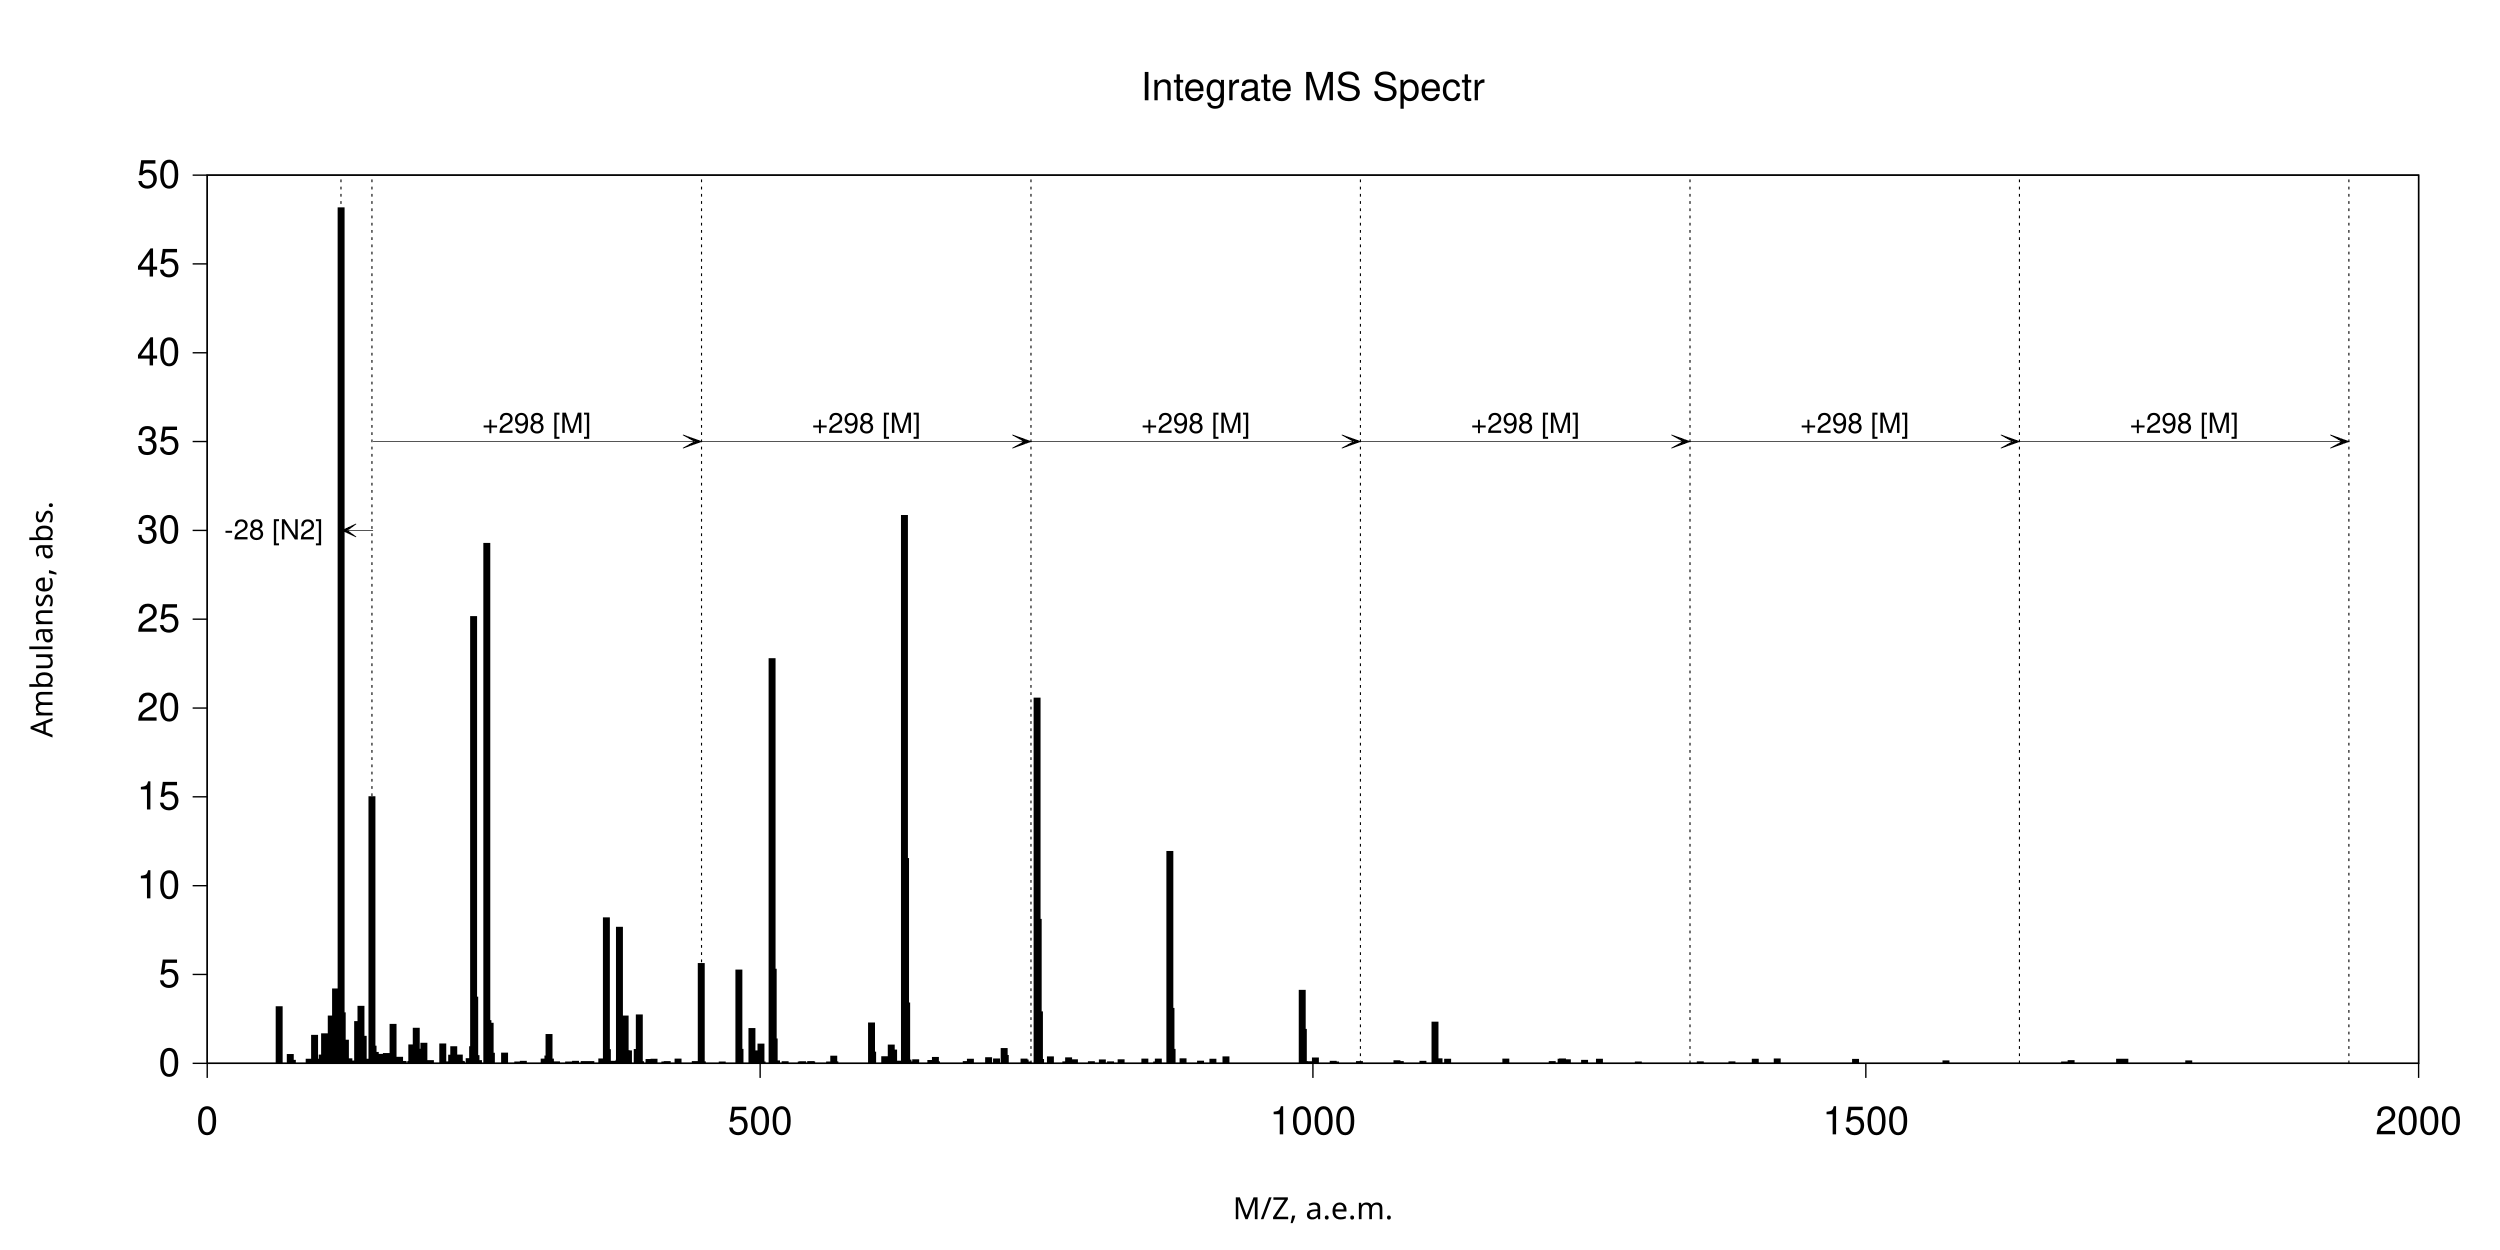
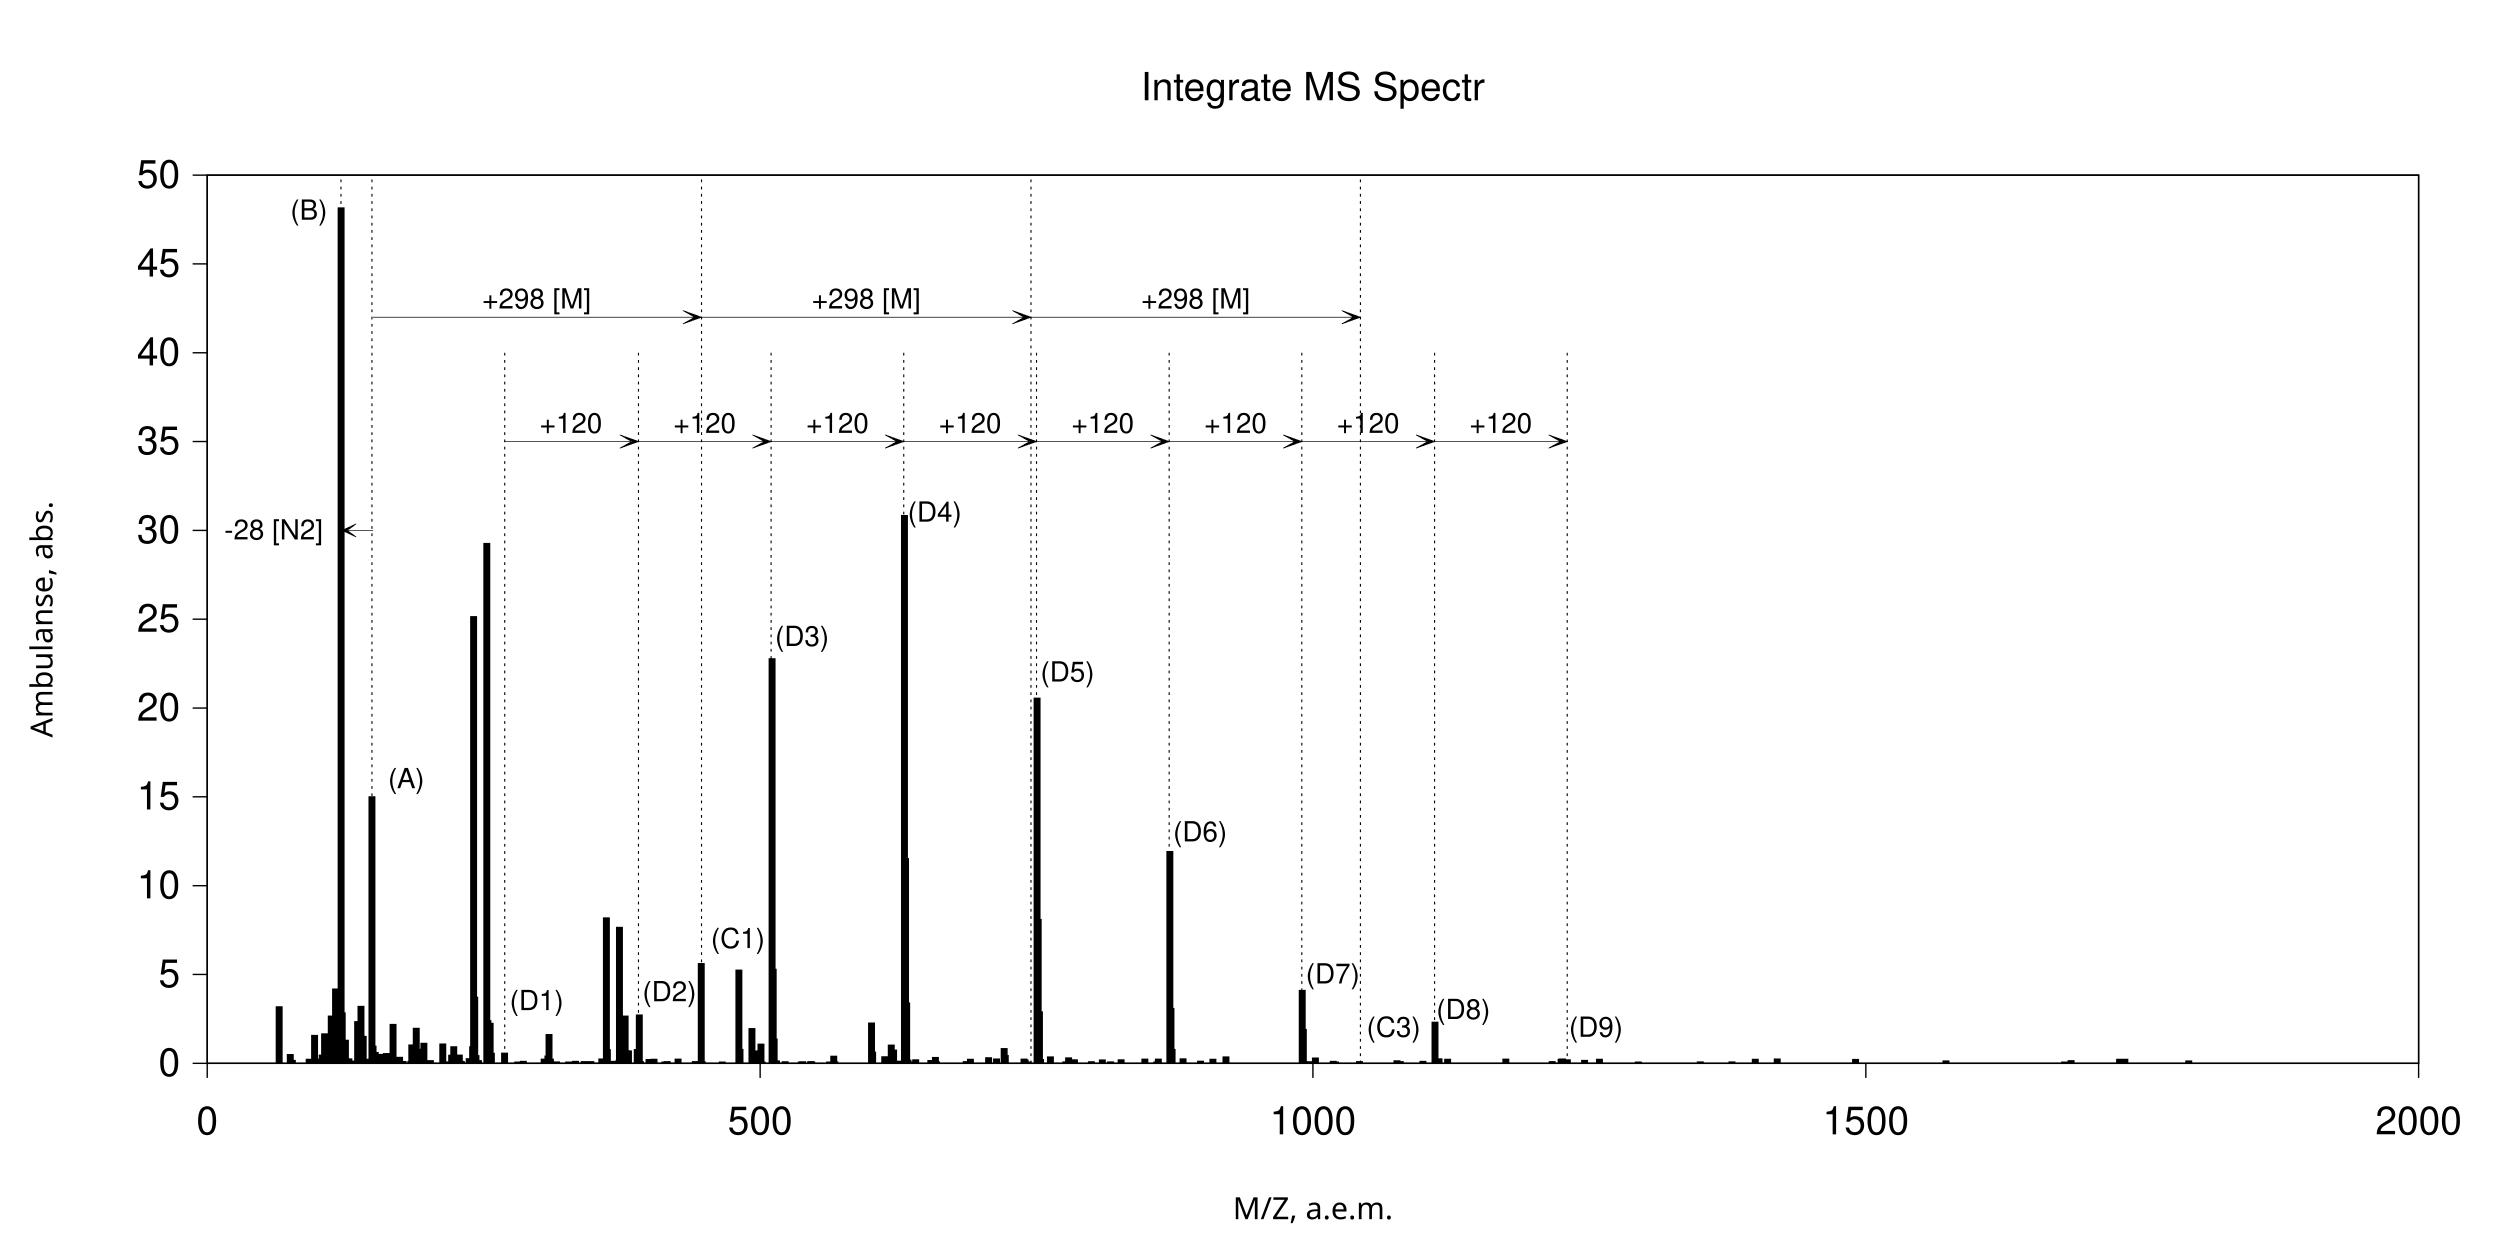
<svg xmlns="http://www.w3.org/2000/svg" xmlns:xlink="http://www.w3.org/1999/xlink" width="1800" height="900" viewBox="0 0 1800 900">
  <g id="gnuplot_canvas">
    <rect x="0" y="0" width="1800" height="900" fill="none" />
    <defs>
      <circle id="gpDot" r="0.5" stroke-width="0.5" />
      <path id="gpPt0" stroke-width="0.095" stroke="currentColor" d="M-1,0 h2 M0,-1 v2" />
      <path id="gpPt1" stroke-width="0.095" stroke="currentColor" d="M-1,-1 L1,1 M1,-1 L-1,1" />
      <path id="gpPt2" stroke-width="0.095" stroke="currentColor" d="M-1,0 L1,0 M0,-1 L0,1 M-1,-1 L1,1 M-1,1 L1,-1" />
      <rect id="gpPt3" stroke-width="0.095" stroke="currentColor" x="-1" y="-1" width="2" height="2" />
      <rect id="gpPt4" stroke-width="0.095" stroke="currentColor" fill="currentColor" x="-1" y="-1" width="2" height="2" />
      <circle id="gpPt5" stroke-width="0.095" stroke="currentColor" cx="0" cy="0" r="1" />
      <use xlink:href="#gpPt5" id="gpPt6" fill="currentColor" stroke="none" />
      <path id="gpPt7" stroke-width="0.095" stroke="currentColor" d="M0,-1.33 L-1.33,0.67 L1.33,0.67 z" />
      <use xlink:href="#gpPt7" id="gpPt8" fill="currentColor" stroke="none" />
      <use xlink:href="#gpPt7" id="gpPt9" stroke="currentColor" transform="rotate(180)" />
      <use xlink:href="#gpPt9" id="gpPt10" fill="currentColor" stroke="none" />
      <use xlink:href="#gpPt3" id="gpPt11" stroke="currentColor" transform="rotate(45)" />
      <use xlink:href="#gpPt11" id="gpPt12" fill="currentColor" stroke="none" />
      <path id="gpPt13" stroke-width="0.095" stroke="currentColor" d="M0,1.330 L1.265,0.411 L0.782,-1.067 L-0.782,-1.076 L-1.265,0.411 z" />
      <use xlink:href="#gpPt13" id="gpPt14" fill="currentColor" stroke="none" />
      <filter id="textbox" filterUnits="objectBoundingBox" x="0" y="0" height="1" width="1">
        <feFlood flood-color="white" flood-opacity="1" result="bgnd" />
        <feComposite in="SourceGraphic" in2="bgnd" operator="atop" />
      </filter>
      <filter id="greybox" filterUnits="objectBoundingBox" x="0" y="0" height="1" width="1">
        <feFlood flood-color="lightgrey" flood-opacity="1" result="grey" />
        <feComposite in="SourceGraphic" in2="grey" operator="atop" />
      </filter>
    </defs>
    <g fill="none" color="white" stroke="currentColor" stroke-width="1.00" stroke-linecap="butt" stroke-linejoin="miter">
</g>
    <g fill="none" color="black" stroke="currentColor" stroke-width="1.00" stroke-linecap="butt" stroke-linejoin="miter">
      <path stroke="black" d="M149.2,765.6 L138.7,765.6  " />
      <g transform="translate(129.7,774.7)" stroke="none" fill="black" font-family="Helvetica" font-size="28.00" text-anchor="end">
        <text>
          <tspan font-family="Helvetica"> 0</tspan>
        </text>
      </g>
    </g>
    <g fill="none" color="black" stroke="currentColor" stroke-width="1.00" stroke-linecap="butt" stroke-linejoin="miter">
      <path stroke="black" d="M149.2,701.6 L138.7,701.6  " />
      <g transform="translate(129.7,710.7)" stroke="none" fill="black" font-family="Helvetica" font-size="28.00" text-anchor="end">
        <text>
          <tspan font-family="Helvetica"> 5</tspan>
        </text>
      </g>
    </g>
    <g fill="none" color="black" stroke="currentColor" stroke-width="1.00" stroke-linecap="butt" stroke-linejoin="miter">
      <path stroke="black" d="M149.2,637.7 L138.7,637.7  " />
      <g transform="translate(129.7,646.8)" stroke="none" fill="black" font-family="Helvetica" font-size="28.00" text-anchor="end">
        <text>
          <tspan font-family="Helvetica"> 10</tspan>
        </text>
      </g>
    </g>
    <g fill="none" color="black" stroke="currentColor" stroke-width="1.00" stroke-linecap="butt" stroke-linejoin="miter">
      <path stroke="black" d="M149.2,573.7 L138.7,573.7  " />
      <g transform="translate(129.7,582.8)" stroke="none" fill="black" font-family="Helvetica" font-size="28.00" text-anchor="end">
        <text>
          <tspan font-family="Helvetica"> 15</tspan>
        </text>
      </g>
    </g>
    <g fill="none" color="black" stroke="currentColor" stroke-width="1.00" stroke-linecap="butt" stroke-linejoin="miter">
      <path stroke="black" d="M149.2,509.8 L138.7,509.8  " />
      <g transform="translate(129.7,518.9)" stroke="none" fill="black" font-family="Helvetica" font-size="28.00" text-anchor="end">
        <text>
          <tspan font-family="Helvetica"> 20</tspan>
        </text>
      </g>
    </g>
    <g fill="none" color="black" stroke="currentColor" stroke-width="1.00" stroke-linecap="butt" stroke-linejoin="miter">
      <path stroke="black" d="M149.2,445.8 L138.7,445.8  " />
      <g transform="translate(129.7,454.9)" stroke="none" fill="black" font-family="Helvetica" font-size="28.00" text-anchor="end">
        <text>
          <tspan font-family="Helvetica"> 25</tspan>
        </text>
      </g>
    </g>
    <g fill="none" color="black" stroke="currentColor" stroke-width="1.00" stroke-linecap="butt" stroke-linejoin="miter">
      <path stroke="black" d="M149.2,381.9 L138.7,381.9  " />
      <g transform="translate(129.7,391.0)" stroke="none" fill="black" font-family="Helvetica" font-size="28.00" text-anchor="end">
        <text>
          <tspan font-family="Helvetica"> 30</tspan>
        </text>
      </g>
    </g>
    <g fill="none" color="black" stroke="currentColor" stroke-width="1.00" stroke-linecap="butt" stroke-linejoin="miter">
      <path stroke="black" d="M149.2,317.9 L138.7,317.9  " />
      <g transform="translate(129.7,327.0)" stroke="none" fill="black" font-family="Helvetica" font-size="28.00" text-anchor="end">
        <text>
          <tspan font-family="Helvetica"> 35</tspan>
        </text>
      </g>
    </g>
    <g fill="none" color="black" stroke="currentColor" stroke-width="1.00" stroke-linecap="butt" stroke-linejoin="miter">
      <path stroke="black" d="M149.2,254.0 L138.7,254.0  " />
      <g transform="translate(129.7,263.1)" stroke="none" fill="black" font-family="Helvetica" font-size="28.00" text-anchor="end">
        <text>
          <tspan font-family="Helvetica"> 40</tspan>
        </text>
      </g>
    </g>
    <g fill="none" color="black" stroke="currentColor" stroke-width="1.00" stroke-linecap="butt" stroke-linejoin="miter">
      <path stroke="black" d="M149.2,190.0 L138.7,190.0  " />
      <g transform="translate(129.7,199.1)" stroke="none" fill="black" font-family="Helvetica" font-size="28.00" text-anchor="end">
        <text>
          <tspan font-family="Helvetica"> 45</tspan>
        </text>
      </g>
    </g>
    <g fill="none" color="black" stroke="currentColor" stroke-width="1.00" stroke-linecap="butt" stroke-linejoin="miter">
      <path stroke="black" d="M149.2,126.1 L138.7,126.1  " />
      <g transform="translate(129.7,135.2)" stroke="none" fill="black" font-family="Helvetica" font-size="28.00" text-anchor="end">
        <text>
          <tspan font-family="Helvetica"> 50</tspan>
        </text>
      </g>
    </g>
    <g fill="none" color="black" stroke="currentColor" stroke-width="1.00" stroke-linecap="butt" stroke-linejoin="miter">
      <path stroke="black" d="M149.2,765.6 L149.2,776.1  " />
      <g transform="translate(149.2,816.7)" stroke="none" fill="black" font-family="Helvetica" font-size="28.00" text-anchor="middle">
        <text>
          <tspan font-family="Helvetica"> 0</tspan>
        </text>
      </g>
    </g>
    <g fill="none" color="black" stroke="currentColor" stroke-width="1.00" stroke-linecap="butt" stroke-linejoin="miter">
      <path stroke="black" d="M547.3,765.6 L547.3,776.1  " />
      <g transform="translate(547.3,816.7)" stroke="none" fill="black" font-family="Helvetica" font-size="28.00" text-anchor="middle">
        <text>
          <tspan font-family="Helvetica"> 500</tspan>
        </text>
      </g>
    </g>
    <g fill="none" color="black" stroke="currentColor" stroke-width="1.00" stroke-linecap="butt" stroke-linejoin="miter">
      <path stroke="black" d="M945.3,765.6 L945.3,776.1  " />
      <g transform="translate(945.3,816.7)" stroke="none" fill="black" font-family="Helvetica" font-size="28.00" text-anchor="middle">
        <text>
          <tspan font-family="Helvetica"> 1000</tspan>
        </text>
      </g>
    </g>
    <g fill="none" color="black" stroke="currentColor" stroke-width="1.00" stroke-linecap="butt" stroke-linejoin="miter">
      <path stroke="black" d="M1343.4,765.6 L1343.4,776.1  " />
      <g transform="translate(1343.4,816.7)" stroke="none" fill="black" font-family="Helvetica" font-size="28.00" text-anchor="middle">
        <text>
          <tspan font-family="Helvetica"> 1500</tspan>
        </text>
      </g>
    </g>
    <g fill="none" color="black" stroke="currentColor" stroke-width="1.00" stroke-linecap="butt" stroke-linejoin="miter">
      <path stroke="black" d="M1741.4,765.6 L1741.4,776.1  " />
      <g transform="translate(1741.4,816.7)" stroke="none" fill="black" font-family="Helvetica" font-size="28.00" text-anchor="middle">
        <text>
          <tspan font-family="Helvetica"> 2000</tspan>
        </text>
      </g>
    </g>
    <g fill="none" color="black" stroke="currentColor" stroke-width="1.00" stroke-linecap="butt" stroke-linejoin="miter">
</g>
    <g fill="none" color="black" stroke="currentColor" stroke-width="1.00" stroke-linecap="butt" stroke-linejoin="miter">
      <path stroke="black" d="M149.2,126.1 L149.2,765.6 L1741.4,765.6 L1741.4,126.1 L149.2,126.1 Z  " />
+       <g transform="translate(222.4,158.2)" stroke="none" fill="black" font-family="Helvetica" font-size="20.00" text-anchor="middle">
+         <text>
+           <tspan font-family="Helvetica">(B)</tspan>
+         </text>
+       </g>
+       <g transform="translate(292.5,567.5)" stroke="none" fill="black" font-family="Helvetica" font-size="20.00" text-anchor="middle">
+         <text>
+           <tspan font-family="Helvetica">(A)</tspan>
+         </text>
+       </g>
+       <g transform="translate(531.3,682.6)" stroke="none" fill="black" font-family="Helvetica" font-size="20.00" text-anchor="middle">
+         <text>
+           <tspan font-family="Helvetica">(C1)</tspan>
+         </text>
+       </g>
+       <g transform="translate(1003.4,746.5)" stroke="none" fill="black" font-family="Helvetica" font-size="20.00" text-anchor="middle">
+         <text>
+           <tspan font-family="Helvetica">(C3)</tspan>
+         </text>
+       </g>
+       <g transform="translate(386.4,727.3)" stroke="none" fill="black" font-family="Helvetica" font-size="20.00" text-anchor="middle">
+         <text>
+           <tspan font-family="Helvetica">(D1)</tspan>
+         </text>
+       </g>
+       <g transform="translate(482.0,720.9)" stroke="none" fill="black" font-family="Helvetica" font-size="20.00" text-anchor="middle">
+         <text>
+           <tspan font-family="Helvetica">(D2)</tspan>
+         </text>
+       </g>
+       <g transform="translate(577.5,465.1)" stroke="none" fill="black" font-family="Helvetica" font-size="20.00" text-anchor="middle">
+         <text>
+           <tspan font-family="Helvetica">(D3)</tspan>
+         </text>
+       </g>
+       <g transform="translate(673.0,375.6)" stroke="none" fill="black" font-family="Helvetica" font-size="20.00" text-anchor="middle">
+         <text>
+           <tspan font-family="Helvetica">(D4)</tspan>
+         </text>
+       </g>
+       <g transform="translate(768.6,490.7)" stroke="none" fill="black" font-family="Helvetica" font-size="20.00" text-anchor="middle">
+         <text>
+           <tspan font-family="Helvetica">(D5)</tspan>
+         </text>
+       </g>
+       <g transform="translate(864.1,605.8)" stroke="none" fill="black" font-family="Helvetica" font-size="20.00" text-anchor="middle">
+         <text>
+           <tspan font-family="Helvetica">(D6)</tspan>
+         </text>
+       </g>
+       <g transform="translate(959.6,708.1)" stroke="none" fill="black" font-family="Helvetica" font-size="20.00" text-anchor="middle">
+         <text>
+           <tspan font-family="Helvetica">(D7)</tspan>
+         </text>
+       </g>
+       <g transform="translate(1053.6,733.7)" stroke="none" fill="black" font-family="Helvetica" font-size="20.00" text-anchor="middle">
+         <text>
+           <tspan font-family="Helvetica">(D8)</tspan>
+         </text>
+       </g>
+       <g transform="translate(1149.1,746.5)" stroke="none" fill="black" font-family="Helvetica" font-size="20.00" text-anchor="middle">
+         <text>
+           <tspan font-family="Helvetica">(D9)</tspan>
+         </text>
+       </g>
+       <g transform="translate(411.1,311.7)" stroke="none" fill="black" font-family="Helvetica" font-size="20.00" text-anchor="middle">
+         <text>
+           <tspan font-family="Helvetica">+120</tspan>
+         </text>
+       </g>
+       <g transform="translate(507.4,311.7)" stroke="none" fill="black" font-family="Helvetica" font-size="20.00" text-anchor="middle">
+         <text>
+           <tspan font-family="Helvetica">+120</tspan>
+         </text>
+       </g>
+       <g transform="translate(603.0,311.7)" stroke="none" fill="black" font-family="Helvetica" font-size="20.00" text-anchor="middle">
+         <text>
+           <tspan font-family="Helvetica">+120</tspan>
+         </text>
+       </g>
+       <g transform="translate(698.5,311.7)" stroke="none" fill="black" font-family="Helvetica" font-size="20.00" text-anchor="middle">
+         <text>
+           <tspan font-family="Helvetica">+120</tspan>
+         </text>
+       </g>
+       <g transform="translate(794.0,311.7)" stroke="none" fill="black" font-family="Helvetica" font-size="20.00" text-anchor="middle">
+         <text>
+           <tspan font-family="Helvetica">+120</tspan>
+         </text>
+       </g>
+       <g transform="translate(889.6,311.7)" stroke="none" fill="black" font-family="Helvetica" font-size="20.00" text-anchor="middle">
+         <text>
+           <tspan font-family="Helvetica">+120</tspan>
+         </text>
+       </g>
+       <g transform="translate(985.1,311.7)" stroke="none" fill="black" font-family="Helvetica" font-size="20.00" text-anchor="middle">
+         <text>
+           <tspan font-family="Helvetica">+120</tspan>
+         </text>
+       </g>
+       <g transform="translate(1080.6,311.7)" stroke="none" fill="black" font-family="Helvetica" font-size="20.00" text-anchor="middle">
+         <text>
+           <tspan font-family="Helvetica">+120</tspan>
+         </text>
+       </g>
      <g transform="translate(197.0,388.4)" stroke="none" fill="black" font-family="Helvetica" font-size="20.00" text-anchor="middle">
        <text>
          <tspan font-family="Helvetica">-28 [N2]</tspan>
        </text>
      </g>
-       <g transform="translate(386.4,311.7)" stroke="none" fill="black" font-family="Helvetica" font-size="20.00" text-anchor="middle">
+       <g transform="translate(386.4,222.1)" stroke="none" fill="black" font-family="Helvetica" font-size="20.00" text-anchor="middle">
        <text>
          <tspan font-family="Helvetica">+298 [M]</tspan>
        </text>
      </g>
-       <g transform="translate(623.7,311.7)" stroke="none" fill="black" font-family="Helvetica" font-size="20.00" text-anchor="middle">
+       <g transform="translate(623.7,222.1)" stroke="none" fill="black" font-family="Helvetica" font-size="20.00" text-anchor="middle">
        <text>
          <tspan font-family="Helvetica">+298 [M]</tspan>
        </text>
      </g>
-       <g transform="translate(860.9,311.7)" stroke="none" fill="black" font-family="Helvetica" font-size="20.00" text-anchor="middle">
+       <g transform="translate(860.9,222.1)" stroke="none" fill="black" font-family="Helvetica" font-size="20.00" text-anchor="middle">
        <text>
          <tspan font-family="Helvetica">+298 [M]</tspan>
        </text>
      </g>
-       <g transform="translate(1098.2,311.7)" stroke="none" fill="black" font-family="Helvetica" font-size="20.00" text-anchor="middle">
-         <text>
-           <tspan font-family="Helvetica">+298 [M]</tspan>
-         </text>
-       </g>
-       <g transform="translate(1335.4,311.7)" stroke="none" fill="black" font-family="Helvetica" font-size="20.00" text-anchor="middle">
-         <text>
-           <tspan font-family="Helvetica">+298 [M]</tspan>
-         </text>
-       </g>
-       <g transform="translate(1572.6,311.7)" stroke="none" fill="black" font-family="Helvetica" font-size="20.00" text-anchor="middle">
-         <text>
-           <tspan font-family="Helvetica">+298 [M]</tspan>
-         </text>
-       </g>
    </g>
    <g fill="none" color="black" stroke="black" stroke-width="0.80" stroke-linecap="butt" stroke-linejoin="miter">
</g>
    <g fill="none" color="black" stroke="currentColor" stroke-width="0.80" stroke-linecap="butt" stroke-linejoin="miter">
      <path stroke="black" stroke-dasharray="2.0,3.2" d="M245.5,765.6 L245.5,126.1  " />
    </g>
    <g fill="none" color="black" stroke="currentColor" stroke-width="0.80" stroke-linecap="butt" stroke-linejoin="miter">
      <path stroke="black" stroke-dasharray="2.0,3.2" d="M267.8,765.6 L267.8,126.1  " />
    </g>
    <g fill="none" color="black" stroke="currentColor" stroke-width="0.80" stroke-linecap="butt" stroke-linejoin="miter">
      <path stroke="black" stroke-dasharray="2.0,3.2" d="M505.1,765.6 L505.1,126.1  " />
    </g>
    <g fill="none" color="black" stroke="currentColor" stroke-width="0.80" stroke-linecap="butt" stroke-linejoin="miter">
      <path stroke="black" stroke-dasharray="2.0,3.2" d="M742.3,765.6 L742.3,126.1  " />
    </g>
    <g fill="none" color="black" stroke="currentColor" stroke-width="0.80" stroke-linecap="butt" stroke-linejoin="miter">
      <path stroke="black" stroke-dasharray="2.0,3.2" d="M979.5,765.6 L979.5,126.1  " />
    </g>
    <g fill="none" color="black" stroke="currentColor" stroke-width="0.80" stroke-linecap="butt" stroke-linejoin="miter">
-       <path stroke="black" stroke-dasharray="2.0,3.2" d="M1216.8,765.6 L1216.8,126.1  " />
-     </g>
-     <g fill="none" color="black" stroke="currentColor" stroke-width="0.80" stroke-linecap="butt" stroke-linejoin="miter">
-       <path stroke="black" stroke-dasharray="2.0,3.2" d="M1454.0,765.6 L1454.0,126.1  " />
-     </g>
-     <g fill="none" color="black" stroke="currentColor" stroke-width="0.80" stroke-linecap="butt" stroke-linejoin="miter">
-       <path stroke="black" stroke-dasharray="2.0,3.2" d="M1691.2,765.6 L1691.2,126.1  " />
+       <path stroke="black" stroke-dasharray="2.0,3.2" d="M363.4,765.6 L363.4,254.0  " />
+     </g>
+     <g fill="none" color="black" stroke="currentColor" stroke-width="0.80" stroke-linecap="butt" stroke-linejoin="miter">
+       <path stroke="black" stroke-dasharray="2.0,3.2" d="M459.7,765.6 L459.7,254.0  " />
+     </g>
+     <g fill="none" color="black" stroke="currentColor" stroke-width="0.80" stroke-linecap="butt" stroke-linejoin="miter">
+       <path stroke="black" stroke-dasharray="2.0,3.2" d="M555.2,765.6 L555.2,254.0  " />
+     </g>
+     <g fill="none" color="black" stroke="currentColor" stroke-width="0.80" stroke-linecap="butt" stroke-linejoin="miter">
+       <path stroke="black" stroke-dasharray="2.0,3.2" d="M650.7,765.6 L650.7,254.0  " />
+     </g>
+     <g fill="none" color="black" stroke="currentColor" stroke-width="0.80" stroke-linecap="butt" stroke-linejoin="miter">
+       <path stroke="black" stroke-dasharray="2.0,3.2" d="M746.3,765.6 L746.3,254.0  " />
+     </g>
+     <g fill="none" color="black" stroke="currentColor" stroke-width="0.80" stroke-linecap="butt" stroke-linejoin="miter">
+       <path stroke="black" stroke-dasharray="2.0,3.2" d="M841.8,765.6 L841.8,254.0  " />
+     </g>
+     <g fill="none" color="black" stroke="currentColor" stroke-width="0.80" stroke-linecap="butt" stroke-linejoin="miter">
+       <path stroke="black" stroke-dasharray="2.0,3.2" d="M937.3,765.6 L937.3,254.0  " />
+     </g>
+     <g fill="none" color="black" stroke="currentColor" stroke-width="0.80" stroke-linecap="butt" stroke-linejoin="miter">
+       <path stroke="black" stroke-dasharray="2.0,3.2" d="M1032.9,765.6 L1032.9,254.0  " />
+     </g>
+     <g fill="none" color="black" stroke="currentColor" stroke-width="0.80" stroke-linecap="butt" stroke-linejoin="miter">
+       <path stroke="black" stroke-dasharray="2.0,3.2" d="M1128.4,765.6 L1128.4,254.0  " />
    </g>
    <g fill="none" color="black" stroke="black" stroke-width="0.50" stroke-linecap="butt" stroke-linejoin="miter">
</g>
    <g fill="none" color="black" stroke="currentColor" stroke-width="0.50" stroke-linecap="butt" stroke-linejoin="miter">
      <g stroke="none" shape-rendering="crispEdges">
+         <polygon fill="black" points="454.8,317.9 446.3,313.1 459.7,317.9 446.3,322.7 454.8,317.9 " />
+       </g>
+       <path stroke="black" d="M454.8,317.9 L446.3,313.1 L459.7,317.9 L446.3,322.7 L454.8,317.9 M363.4,317.9 L454.8,317.9  " />
+     </g>
+     <g fill="none" color="black" stroke="currentColor" stroke-width="0.50" stroke-linecap="butt" stroke-linejoin="miter">
+       <g stroke="none" shape-rendering="crispEdges">
+         <polygon fill="black" points="550.3,317.9 541.8,313.1 555.2,317.9 541.8,322.7 550.3,317.9 " />
+       </g>
+       <path stroke="black" d="M550.3,317.9 L541.8,313.1 L555.2,317.9 L541.8,322.7 L550.3,317.9 M459.7,317.9 L550.3,317.9  " />
+     </g>
+     <g fill="none" color="black" stroke="currentColor" stroke-width="0.50" stroke-linecap="butt" stroke-linejoin="miter">
+       <g stroke="none" shape-rendering="crispEdges">
+         <polygon fill="black" points="645.8,317.9 637.3,313.1 650.7,317.9 637.3,322.7 645.8,317.9 " />
+       </g>
+       <path stroke="black" d="M645.8,317.9 L637.3,313.1 L650.7,317.9 L637.3,322.7 L645.8,317.9 M555.2,317.9 L645.8,317.9  " />
+     </g>
+     <g fill="none" color="black" stroke="currentColor" stroke-width="0.50" stroke-linecap="butt" stroke-linejoin="miter">
+       <g stroke="none" shape-rendering="crispEdges">
+         <polygon fill="black" points="741.4,317.9 732.9,313.1 746.3,317.9 732.9,322.7 741.4,317.9 " />
+       </g>
+       <path stroke="black" d="M741.4,317.9 L732.9,313.1 L746.3,317.9 L732.9,322.7 L741.4,317.9 M650.7,317.9 L741.4,317.9  " />
+     </g>
+     <g fill="none" color="black" stroke="currentColor" stroke-width="0.50" stroke-linecap="butt" stroke-linejoin="miter">
+       <g stroke="none" shape-rendering="crispEdges">
+         <polygon fill="black" points="836.9,317.9 828.4,313.1 841.8,317.9 828.4,322.7 836.9,317.9 " />
+       </g>
+       <path stroke="black" d="M836.9,317.9 L828.4,313.1 L841.8,317.9 L828.4,322.7 L836.9,317.9 M746.3,317.9 L836.9,317.9  " />
+     </g>
+     <g fill="none" color="black" stroke="currentColor" stroke-width="0.50" stroke-linecap="butt" stroke-linejoin="miter">
+       <g stroke="none" shape-rendering="crispEdges">
+         <polygon fill="black" points="932.4,317.9 923.9,313.1 937.3,317.9 923.9,322.7 932.4,317.9 " />
+       </g>
+       <path stroke="black" d="M932.4,317.9 L923.9,313.1 L937.3,317.9 L923.9,322.7 L932.4,317.9 M841.8,317.9 L932.4,317.9  " />
+     </g>
+     <g fill="none" color="black" stroke="currentColor" stroke-width="0.50" stroke-linecap="butt" stroke-linejoin="miter">
+       <g stroke="none" shape-rendering="crispEdges">
+         <polygon fill="black" points="1028.0,317.9 1019.5,313.1 1032.9,317.9 1019.5,322.7 1028.0,317.9 " />
+       </g>
+       <path stroke="black" d="M1028.0,317.9 L1019.5,313.1 L1032.9,317.9 L1019.5,322.7 L1028.0,317.9 M937.3,317.9 L1028.0,317.9  " />
+     </g>
+     <g fill="none" color="black" stroke="currentColor" stroke-width="0.50" stroke-linecap="butt" stroke-linejoin="miter">
+       <g stroke="none" shape-rendering="crispEdges">
+         <polygon fill="black" points="1123.5,317.9 1115.0,313.1 1128.4,317.9 1115.0,322.7 1123.5,317.9 " />
+       </g>
+       <path stroke="black" d="M1123.5,317.9 L1115.0,313.1 L1128.4,317.9 L1115.0,322.7 L1123.5,317.9 M1032.9,317.9 L1123.5,317.9  " />
+     </g>
+     <g fill="none" color="black" stroke="currentColor" stroke-width="0.50" stroke-linecap="butt" stroke-linejoin="miter">
+       <g stroke="none" shape-rendering="crispEdges">
        <polygon fill="black" points="250.0,381.9 256.4,386.6 246.3,381.9 256.4,377.2 250.0,381.9 " />
      </g>
      <path stroke="black" d="M250.0,381.9 L256.4,386.6 L246.3,381.9 L256.4,377.2 L250.0,381.9 M268.6,381.9 L250.0,381.9  " />
    </g>
    <g fill="none" color="black" stroke="currentColor" stroke-width="0.50" stroke-linecap="butt" stroke-linejoin="miter">
      <g stroke="none" shape-rendering="crispEdges">
-         <polygon fill="black" points="500.2,317.9 491.7,313.1 505.1,317.9 491.7,322.7 500.2,317.9 " />
-       </g>
-       <path stroke="black" d="M500.2,317.9 L491.7,313.1 L505.1,317.9 L491.7,322.7 L500.2,317.9 M268.6,317.9 L500.2,317.9  " />
-     </g>
-     <g fill="none" color="black" stroke="currentColor" stroke-width="0.50" stroke-linecap="butt" stroke-linejoin="miter">
-       <g stroke="none" shape-rendering="crispEdges">
-         <polygon fill="black" points="737.4,317.9 728.9,313.1 742.3,317.9 728.9,322.7 737.4,317.9 " />
-       </g>
-       <path stroke="black" d="M737.4,317.9 L728.9,313.1 L742.3,317.9 L728.9,322.7 L737.4,317.9 M505.1,317.9 L737.4,317.9  " />
-     </g>
-     <g fill="none" color="black" stroke="currentColor" stroke-width="0.50" stroke-linecap="butt" stroke-linejoin="miter">
-       <g stroke="none" shape-rendering="crispEdges">
-         <polygon fill="black" points="974.6,317.9 966.1,313.1 979.5,317.9 966.1,322.7 974.6,317.9 " />
-       </g>
-       <path stroke="black" d="M974.6,317.9 L966.1,313.1 L979.5,317.9 L966.1,322.7 L974.6,317.9 M742.3,317.9 L974.6,317.9  " />
-     </g>
-     <g fill="none" color="black" stroke="currentColor" stroke-width="0.50" stroke-linecap="butt" stroke-linejoin="miter">
-       <g stroke="none" shape-rendering="crispEdges">
-         <polygon fill="black" points="1211.9,317.9 1203.4,313.1 1216.8,317.9 1203.4,322.7 1211.9,317.9 " />
-       </g>
-       <path stroke="black" d="M1211.9,317.9 L1203.4,313.1 L1216.8,317.9 L1203.4,322.7 L1211.9,317.9 M979.5,317.9 L1211.9,317.9  " />
-     </g>
-     <g fill="none" color="black" stroke="currentColor" stroke-width="0.50" stroke-linecap="butt" stroke-linejoin="miter">
-       <g stroke="none" shape-rendering="crispEdges">
-         <polygon fill="black" points="1449.1,317.9 1440.6,313.1 1454.0,317.9 1440.6,322.7 1449.1,317.9 " />
-       </g>
-       <path stroke="black" d="M1449.1,317.9 L1440.6,313.1 L1454.0,317.9 L1440.6,322.7 L1449.1,317.9 M1216.8,317.9 L1449.1,317.9  " />
-     </g>
-     <g fill="none" color="black" stroke="currentColor" stroke-width="0.50" stroke-linecap="butt" stroke-linejoin="miter">
-       <g stroke="none" shape-rendering="crispEdges">
-         <polygon fill="black" points="1686.3,317.9 1677.8,313.1 1691.2,317.9 1677.8,322.7 1686.3,317.9 " />
-       </g>
-       <path stroke="black" d="M1686.3,317.9 L1677.8,313.1 L1691.2,317.9 L1677.8,322.7 L1686.3,317.9 M1454.0,317.9 L1686.3,317.9  " />
+         <polygon fill="black" points="500.2,228.4 491.7,223.6 505.1,228.4 491.7,233.2 500.2,228.4 " />
+       </g>
+       <path stroke="black" d="M500.2,228.4 L491.7,223.6 L505.1,228.4 L491.7,233.2 L500.2,228.4 M268.6,228.4 L500.2,228.4  " />
+     </g>
+     <g fill="none" color="black" stroke="currentColor" stroke-width="0.50" stroke-linecap="butt" stroke-linejoin="miter">
+       <g stroke="none" shape-rendering="crispEdges">
+         <polygon fill="black" points="737.4,228.4 728.9,223.6 742.3,228.4 728.9,233.2 737.4,228.4 " />
+       </g>
+       <path stroke="black" d="M737.4,228.4 L728.9,223.6 L742.3,228.4 L728.9,233.2 L737.4,228.4 M505.1,228.4 L737.4,228.4  " />
+     </g>
+     <g fill="none" color="black" stroke="currentColor" stroke-width="0.50" stroke-linecap="butt" stroke-linejoin="miter">
+       <g stroke="none" shape-rendering="crispEdges">
+         <polygon fill="black" points="974.6,228.4 966.1,223.6 979.5,228.4 966.1,233.2 974.6,228.4 " />
+       </g>
+       <path stroke="black" d="M974.6,228.4 L966.1,223.6 L979.5,228.4 L966.1,233.2 L974.6,228.4 M742.3,228.4 L974.6,228.4  " />
    </g>
    <g fill="none" color="black" stroke="black" stroke-width="1.00" stroke-linecap="butt" stroke-linejoin="miter">
</g>
    <g fill="none" color="black" stroke="currentColor" stroke-width="1.00" stroke-linecap="butt" stroke-linejoin="miter">
      <g transform="translate(37.8,445.9) rotate(270)" stroke="none" fill="black" font-family="Helvetica-Bold" font-size="22.00" text-anchor="middle">
        <text>
          <tspan font-family="Helvetica-Bold">Ambulanse, abs.</tspan>
        </text>
      </g>
    </g>
    <g fill="none" color="black" stroke="currentColor" stroke-width="1.00" stroke-linecap="butt" stroke-linejoin="miter">
      <g transform="translate(945.3,877.8)" stroke="none" fill="black" font-family="Helvetica-Bold" font-size="22.00" text-anchor="middle">
        <text>
          <tspan font-family="Helvetica-Bold">M/Z, a.e.m.</tspan>
        </text>
      </g>
    </g>
    <g fill="none" color="black" stroke="currentColor" stroke-width="1.00" stroke-linecap="butt" stroke-linejoin="miter">
      <g transform="translate(945.3,72.2)" stroke="none" fill="black" font-family="Helvetica" font-size="28.00" text-anchor="middle">
        <text>
          <tspan font-family="Helvetica">Integrate MS Spectr</tspan>
        </text>
      </g>
    </g>
    <g id="gnuplot_plot_1">
      <g fill="none" color="white" stroke="black" stroke-width="5.00" stroke-linecap="butt" stroke-linejoin="miter">
</g>
      <g fill="none" color="black" stroke="currentColor" stroke-width="5.00" stroke-linecap="butt" stroke-linejoin="miter">
        <path stroke="black" d="M201.0,765.6 L201.0,724.5 M209.0,765.6 L209.0,758.9 M210.5,765.6 L210.5,763.1 M222.6,765.6 L222.6,762.3   M223.3,765.6 L223.3,762.4 M224.9,765.6 L224.9,764.3 M226.5,765.6 L226.5,745.1 M227.0,765.6 L227.0,762.3   M231.2,765.6 L231.2,763.4 M232.0,765.6 L232.0,759.3 M233.7,765.6 L233.7,744.0 M234.5,765.6 L234.5,757.9   M236.0,765.6 L236.0,764.2 M236.8,765.6 L236.8,758.2 M238.5,765.6 L238.5,731.2 M238.7,765.6 L238.7,764.0   M239.2,765.6 L239.2,764.2 M240.8,765.6 L240.8,758.5 M241.6,765.6 L241.6,711.7 M242.4,765.6 L242.4,762.8   M243.2,765.6 L243.2,764.1 M244.8,765.6 L244.8,746.7 M245.6,765.6 L245.6,149.3 M246.4,765.6 L246.4,728.9   M247.2,765.6 L247.2,762.4 M248.4,765.6 L248.4,764.0 M248.7,765.6 L248.7,748.6 M251.2,765.6 L251.2,762.0   M252.0,765.6 L252.0,764.1 M254.3,765.6 L254.3,763.6 M257.5,765.6 L257.5,735.2 M259.9,765.6 L259.9,724.2   M260.7,765.6 L260.7,762.3 M261.1,765.6 L261.1,762.3 M261.5,765.6 L261.5,745.8 M263.4,765.6 L263.4,762.3   M267.8,765.6 L267.8,573.3 M268.6,765.6 L268.6,752.9 M269.4,765.6 L269.4,764.2 M270.2,765.6 L270.2,757.4   M272.6,765.6 L272.6,763.9 M273.4,765.6 L273.4,764.2 M273.6,765.6 L273.6,762.3 M274.2,765.6 L274.2,758.8   M278.2,765.6 L278.2,758.2 M281.8,765.6 L281.8,762.3 M283.0,765.6 L283.0,737.2 M283.8,765.6 L283.8,761.2   M287.7,765.6 L287.7,760.9 M290.2,765.6 L290.2,763.9 M295.8,765.6 L295.8,763.9 M296.5,765.6 L296.5,752.0   M297.3,765.6 L297.3,764.1 M299.7,765.6 L299.7,740.0 M304.4,765.6 L304.4,755.1 M305.2,765.6 L305.2,750.8   M306.0,765.6 L306.0,764.3 M309.9,765.6 L309.9,763.3 M318.8,765.6 L318.8,751.3 M319.6,765.6 L319.6,764.2   M320.4,765.6 L320.4,764.2 M325.2,765.6 L325.2,759.4 M326.7,765.6 L326.7,753.3 M327.5,765.6 L327.5,762.3   M330.7,765.6 L330.7,759.3 M331.5,765.6 L331.5,763.8 M332.3,765.6 L332.3,764.1 M337.8,765.6 L337.8,761.9   M339.4,765.6 L339.4,764.2 M340.3,765.6 L340.3,753.3 M341.0,765.6 L341.0,443.6 M341.8,765.6 L341.8,717.6   M342.7,765.6 L342.7,759.7 M343.4,765.6 L343.4,764.0 M344.5,765.6 L344.5,763.3 M350.5,765.6 L350.5,390.9   M351.3,765.6 L351.3,734.5 M352.1,765.6 L352.1,744.2 M352.9,765.6 L352.9,736.4 M353.8,765.6 L353.8,758.0   M363.3,765.6 L363.3,757.9 M372.8,765.6 L372.8,764.3 M376.8,765.6 L376.8,763.8 M391.8,765.6 L391.8,762.2   M394.5,765.6 L394.5,760.0 M395.3,765.6 L395.3,744.5 M396.3,765.6 L396.3,762.2 M397.6,765.6 L397.6,764.3   M400.7,765.6 L400.7,764.2 M409.4,765.6 L409.4,764.3 M411.0,765.6 L411.0,764.3 M414.4,765.6 L414.4,763.8   M420.6,765.6 L420.6,764.0 M425.4,765.6 L425.4,764.0 M433.3,765.6 L433.3,762.1 M436.6,765.6 L436.6,660.5   M437.3,765.6 L437.3,755.4 M441.5,765.6 L441.5,763.8 M445.3,765.6 L445.3,764.2 M445.7,765.6 L445.7,763.1   M446.0,765.6 L446.0,667.3 M446.8,765.6 L446.8,751.5 M447.6,765.6 L447.6,764.1 M448.4,765.6 L448.4,764.0   M450.1,765.6 L450.1,731.2 M450.8,765.6 L450.8,756.1 M451.6,765.6 L451.6,761.5 M452.5,765.6 L452.5,756.3   M458.8,765.6 L458.8,755.3 M460.3,765.6 L460.3,730.4 M461.2,765.6 L461.2,764.1 M467.3,765.6 L467.3,762.5   M470.9,765.6 L470.9,762.3 M478.7,765.6 L478.7,764.3 M480.4,765.6 L480.4,764.0 M488.2,765.6 L488.2,762.2   M500.6,765.6 L500.6,764.0 M503.4,765.6 L503.4,764.2 M504.9,765.6 L504.9,693.4 M505.7,765.6 L505.7,764.2   M520.0,765.6 L520.0,764.3 M532.0,765.6 L532.0,698.1 M532.8,765.6 L532.8,755.2 M541.4,765.6 L541.4,740.2   M546.3,765.6 L546.3,756.3 M547.2,765.6 L547.2,764.3 M547.9,765.6 L547.9,751.4 M548.7,765.6 L548.7,764.3   M555.9,765.6 L555.9,473.9 M556.7,765.6 L556.7,697.5 M557.4,765.6 L557.4,747.7 M559.1,765.6 L559.1,763.5   M565.3,765.6 L565.3,764.1 M576.9,765.6 L576.9,764.3 M577.9,765.6 L577.9,764.1 M583.7,765.6 L583.7,764.0   M584.4,765.6 L584.4,764.2 M597.3,765.6 L597.3,764.3 M600.3,765.6 L600.3,760.1 M601.1,765.6 L601.1,764.2   M627.5,765.6 L627.5,736.2 M628.3,765.6 L628.3,757.2 M637.0,765.6 L637.0,760.5 M641.7,765.6 L641.7,752.1   M643.4,765.6 L643.4,755.7 M647.3,765.6 L647.3,763.7 M650.0,765.6 L650.0,764.1 M651.2,765.6 L651.2,370.8   M652.0,765.6 L652.0,617.8 M652.8,765.6 L652.8,721.8 M653.7,765.6 L653.7,762.9 M658.2,765.6 L658.2,764.2   M659.3,765.6 L659.3,762.7 M670.2,765.6 L670.2,763.2 M673.5,765.6 L673.5,761.0 M674.3,765.6 L674.3,764.2   M695.7,765.6 L695.7,764.0 M698.7,765.6 L698.7,762.3 M711.8,765.6 L711.8,761.2 M717.5,765.6 L717.5,762.1   M723.0,765.6 L723.0,754.6 M723.8,765.6 L723.8,759.6 M737.3,765.6 L737.3,762.2 M738.1,765.6 L738.1,762.9   M740.2,765.6 L740.2,764.3 M746.7,765.6 L746.7,502.3 M747.5,765.6 L747.5,661.6 M748.4,765.6 L748.4,728.2   M749.2,765.6 L749.2,762.5 M756.3,765.6 L756.3,760.6 M767.4,765.6 L767.4,764.2 M769.4,765.6 L769.4,761.3   M773.6,765.6 L773.6,762.7 M785.8,765.6 L785.8,764.1 M793.7,765.6 L793.7,762.8 M799.6,765.6 L799.6,764.2   M807.2,765.6 L807.2,762.7 M824.3,765.6 L824.3,762.2 M832.8,765.6 L832.8,764.3 M834.0,765.6 L834.0,762.2   M842.3,765.6 L842.3,612.7 M843.1,765.6 L843.1,725.7 M843.9,765.6 L843.9,755.2 M851.8,765.6 L851.8,762.0   M864.4,765.6 L864.4,763.7 M873.3,765.6 L873.3,762.3 M882.7,765.6 L882.7,760.6 M937.6,765.6 L937.6,712.7   M938.4,765.6 L938.4,740.8 M939.3,765.6 L939.3,764.0 M942.2,765.6 L942.2,764.1 M947.1,765.6 L947.1,761.4   M959.9,765.6 L959.9,763.8 M961.6,765.6 L961.6,764.3 M978.8,765.6 L978.8,764.0 M1005.8,765.6 L1005.8,763.4   M1008.2,765.6 L1008.2,764.0 M1024.5,765.6 L1024.5,763.8 M1033.2,765.6 L1033.2,735.6 M1034.6,765.6 L1034.6,763.8   M1036.1,765.6 L1036.1,762.0 M1042.3,765.6 L1042.3,762.3 M1084.2,765.6 L1084.2,762.2 M1117.6,765.6 L1117.6,764.0   M1124.0,765.6 L1124.0,762.3 M1125.0,765.6 L1125.0,762.1 M1128.5,765.6 L1128.5,762.7 M1140.9,765.6 L1140.9,763.1   M1151.6,765.6 L1151.6,762.3 M1179.6,765.6 L1179.6,764.3 M1224.2,765.6 L1224.2,764.2 M1247.0,765.6 L1247.0,764.2   M1263.8,765.6 L1263.8,762.3 M1279.6,765.6 L1279.6,762.1 M1336.0,765.6 L1336.0,762.4 M1401.1,765.6 L1401.1,763.5   M1486.5,765.6 L1486.5,764.3 M1491.2,765.6 L1491.2,763.3 M1526.1,765.6 L1526.1,762.3 M1529.9,765.6 L1529.9,762.3   M1575.9,765.6 L1575.9,763.5  " />
      </g>
    </g>
    <g fill="none" color="white" stroke="black" stroke-width="2.00" stroke-linecap="butt" stroke-linejoin="miter">
</g>
    <g fill="none" color="black" stroke="currentColor" stroke-width="2.00" stroke-linecap="butt" stroke-linejoin="miter">
</g>
    <g fill="none" color="black" stroke="black" stroke-width="1.00" stroke-linecap="butt" stroke-linejoin="miter">
</g>
    <g fill="none" color="black" stroke="currentColor" stroke-width="1.00" stroke-linecap="butt" stroke-linejoin="miter">
      <path stroke="black" d="M149.2,126.1 L149.2,765.6 L1741.4,765.6 L1741.4,126.1 L149.2,126.1 Z  " />
    </g>
    <g fill="none" color="black" stroke="currentColor" stroke-width="1.00" stroke-linecap="butt" stroke-linejoin="miter">
</g>
  </g>
</svg>
